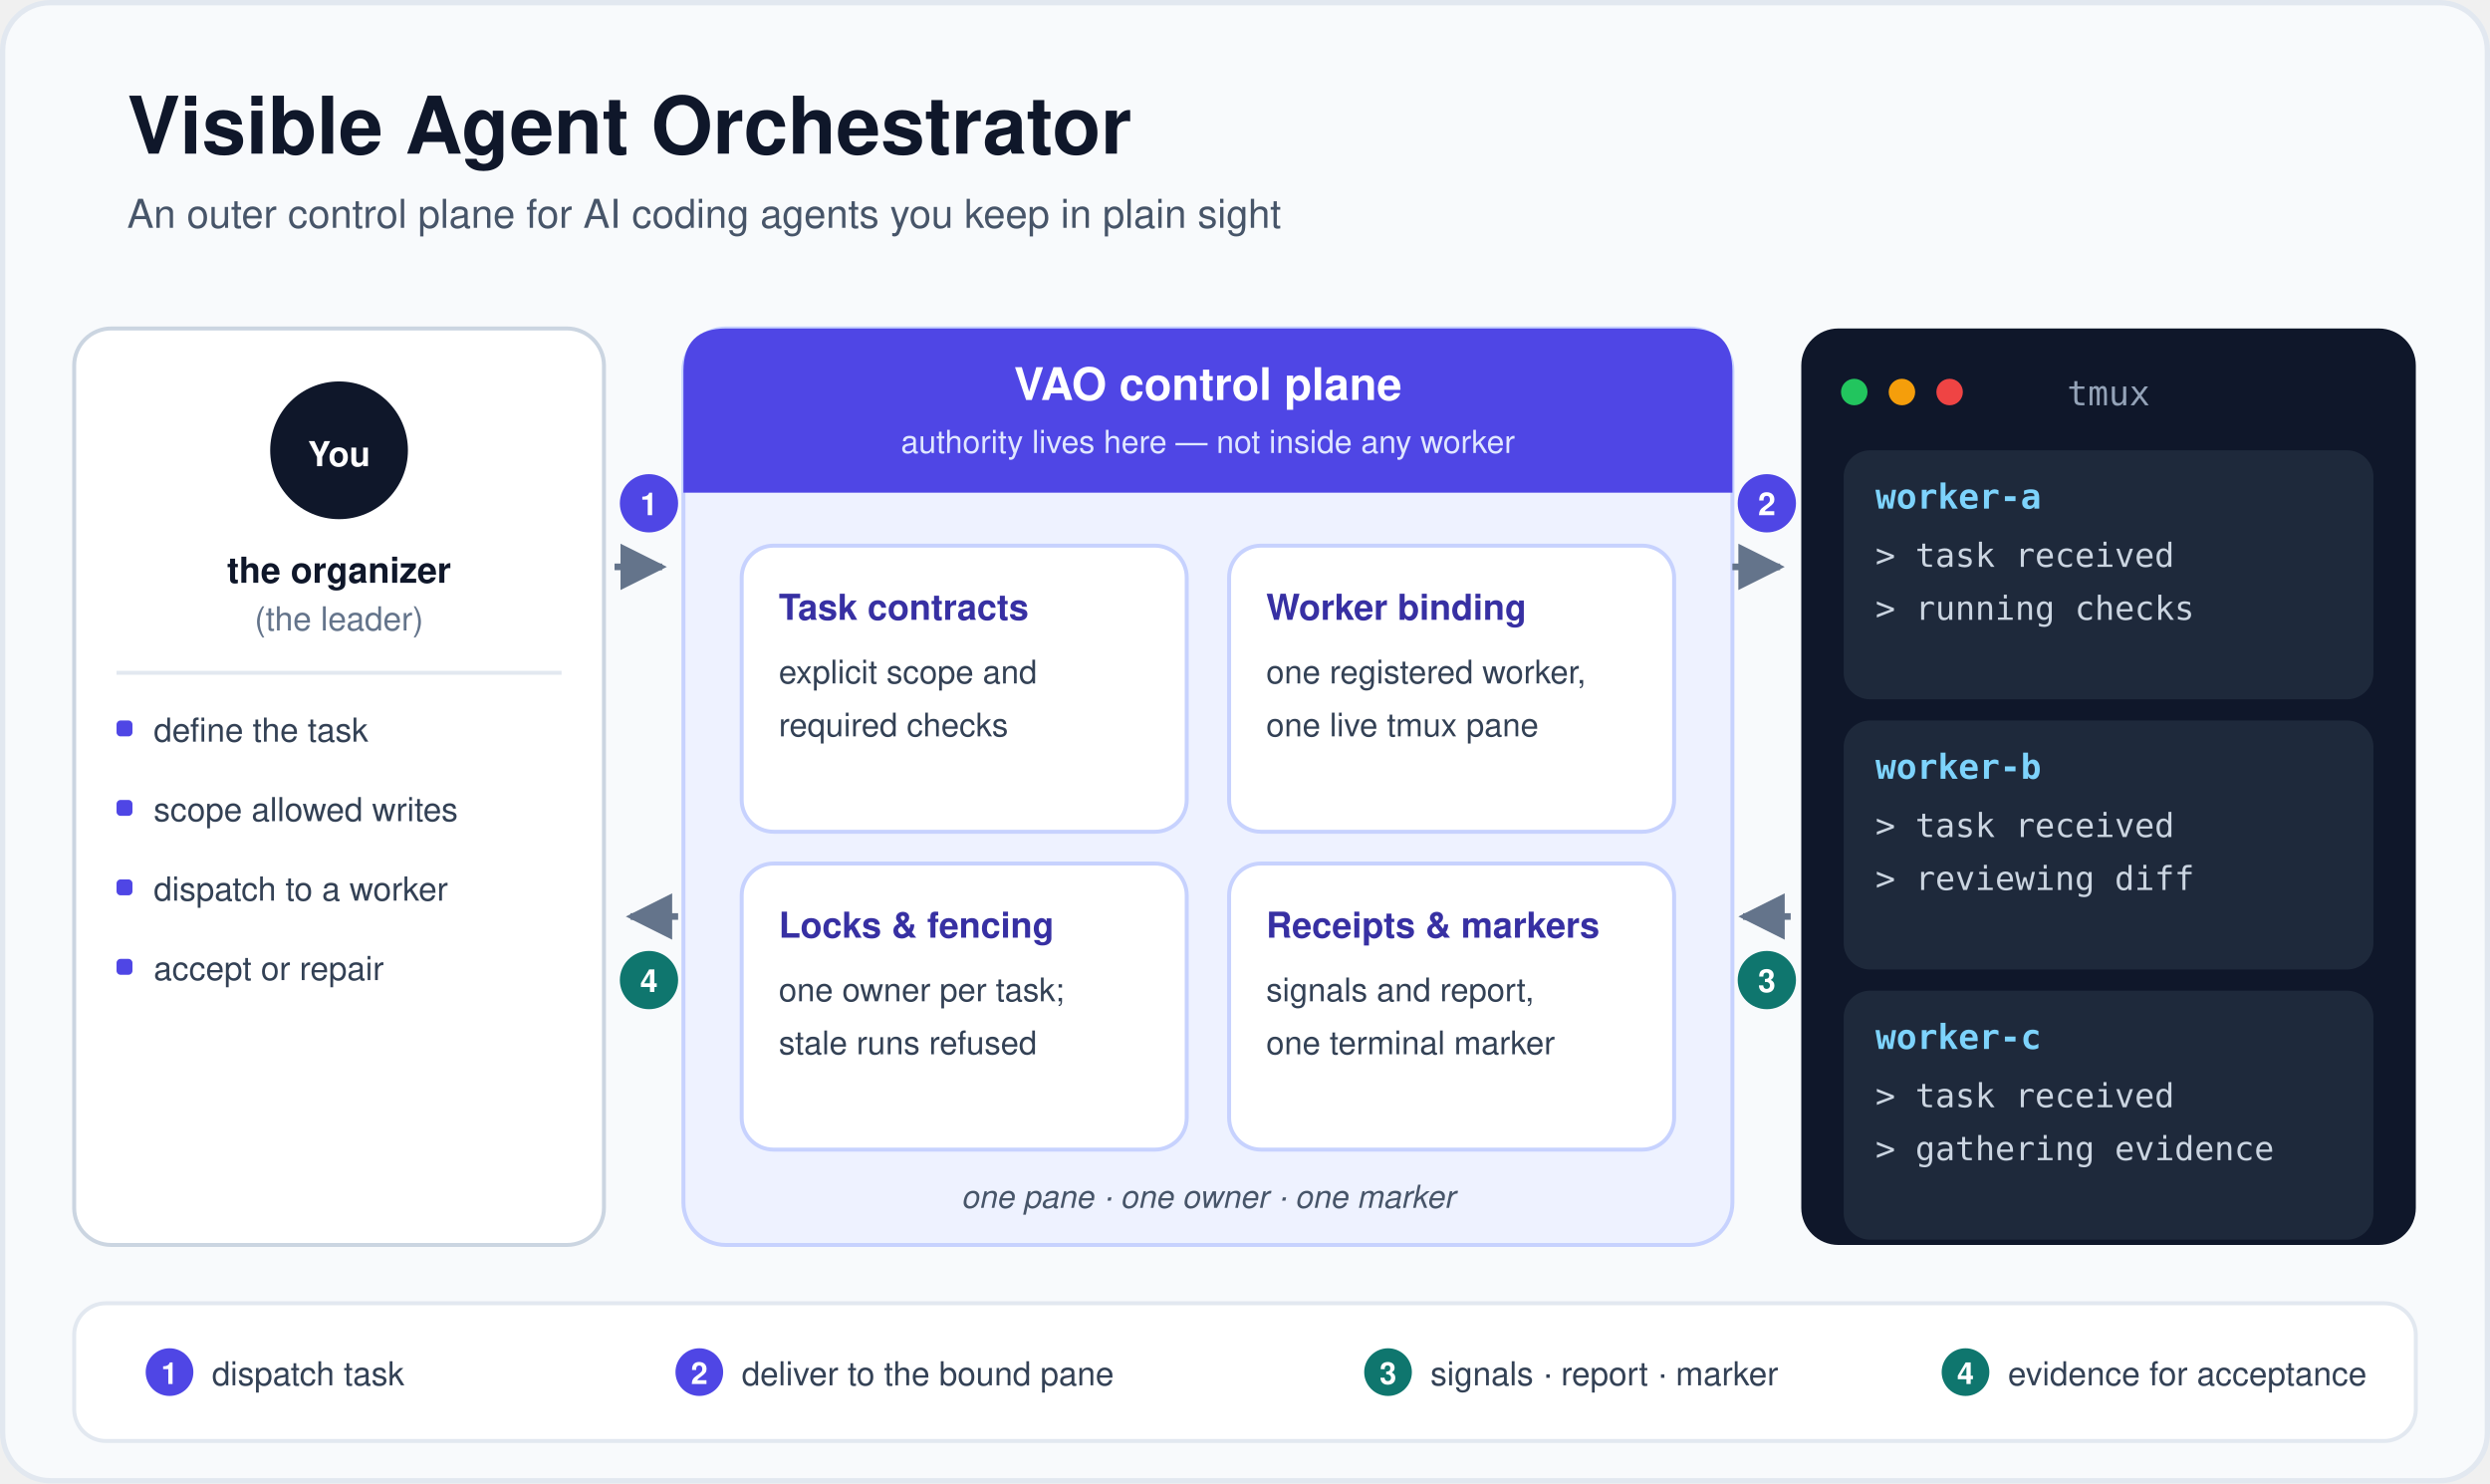
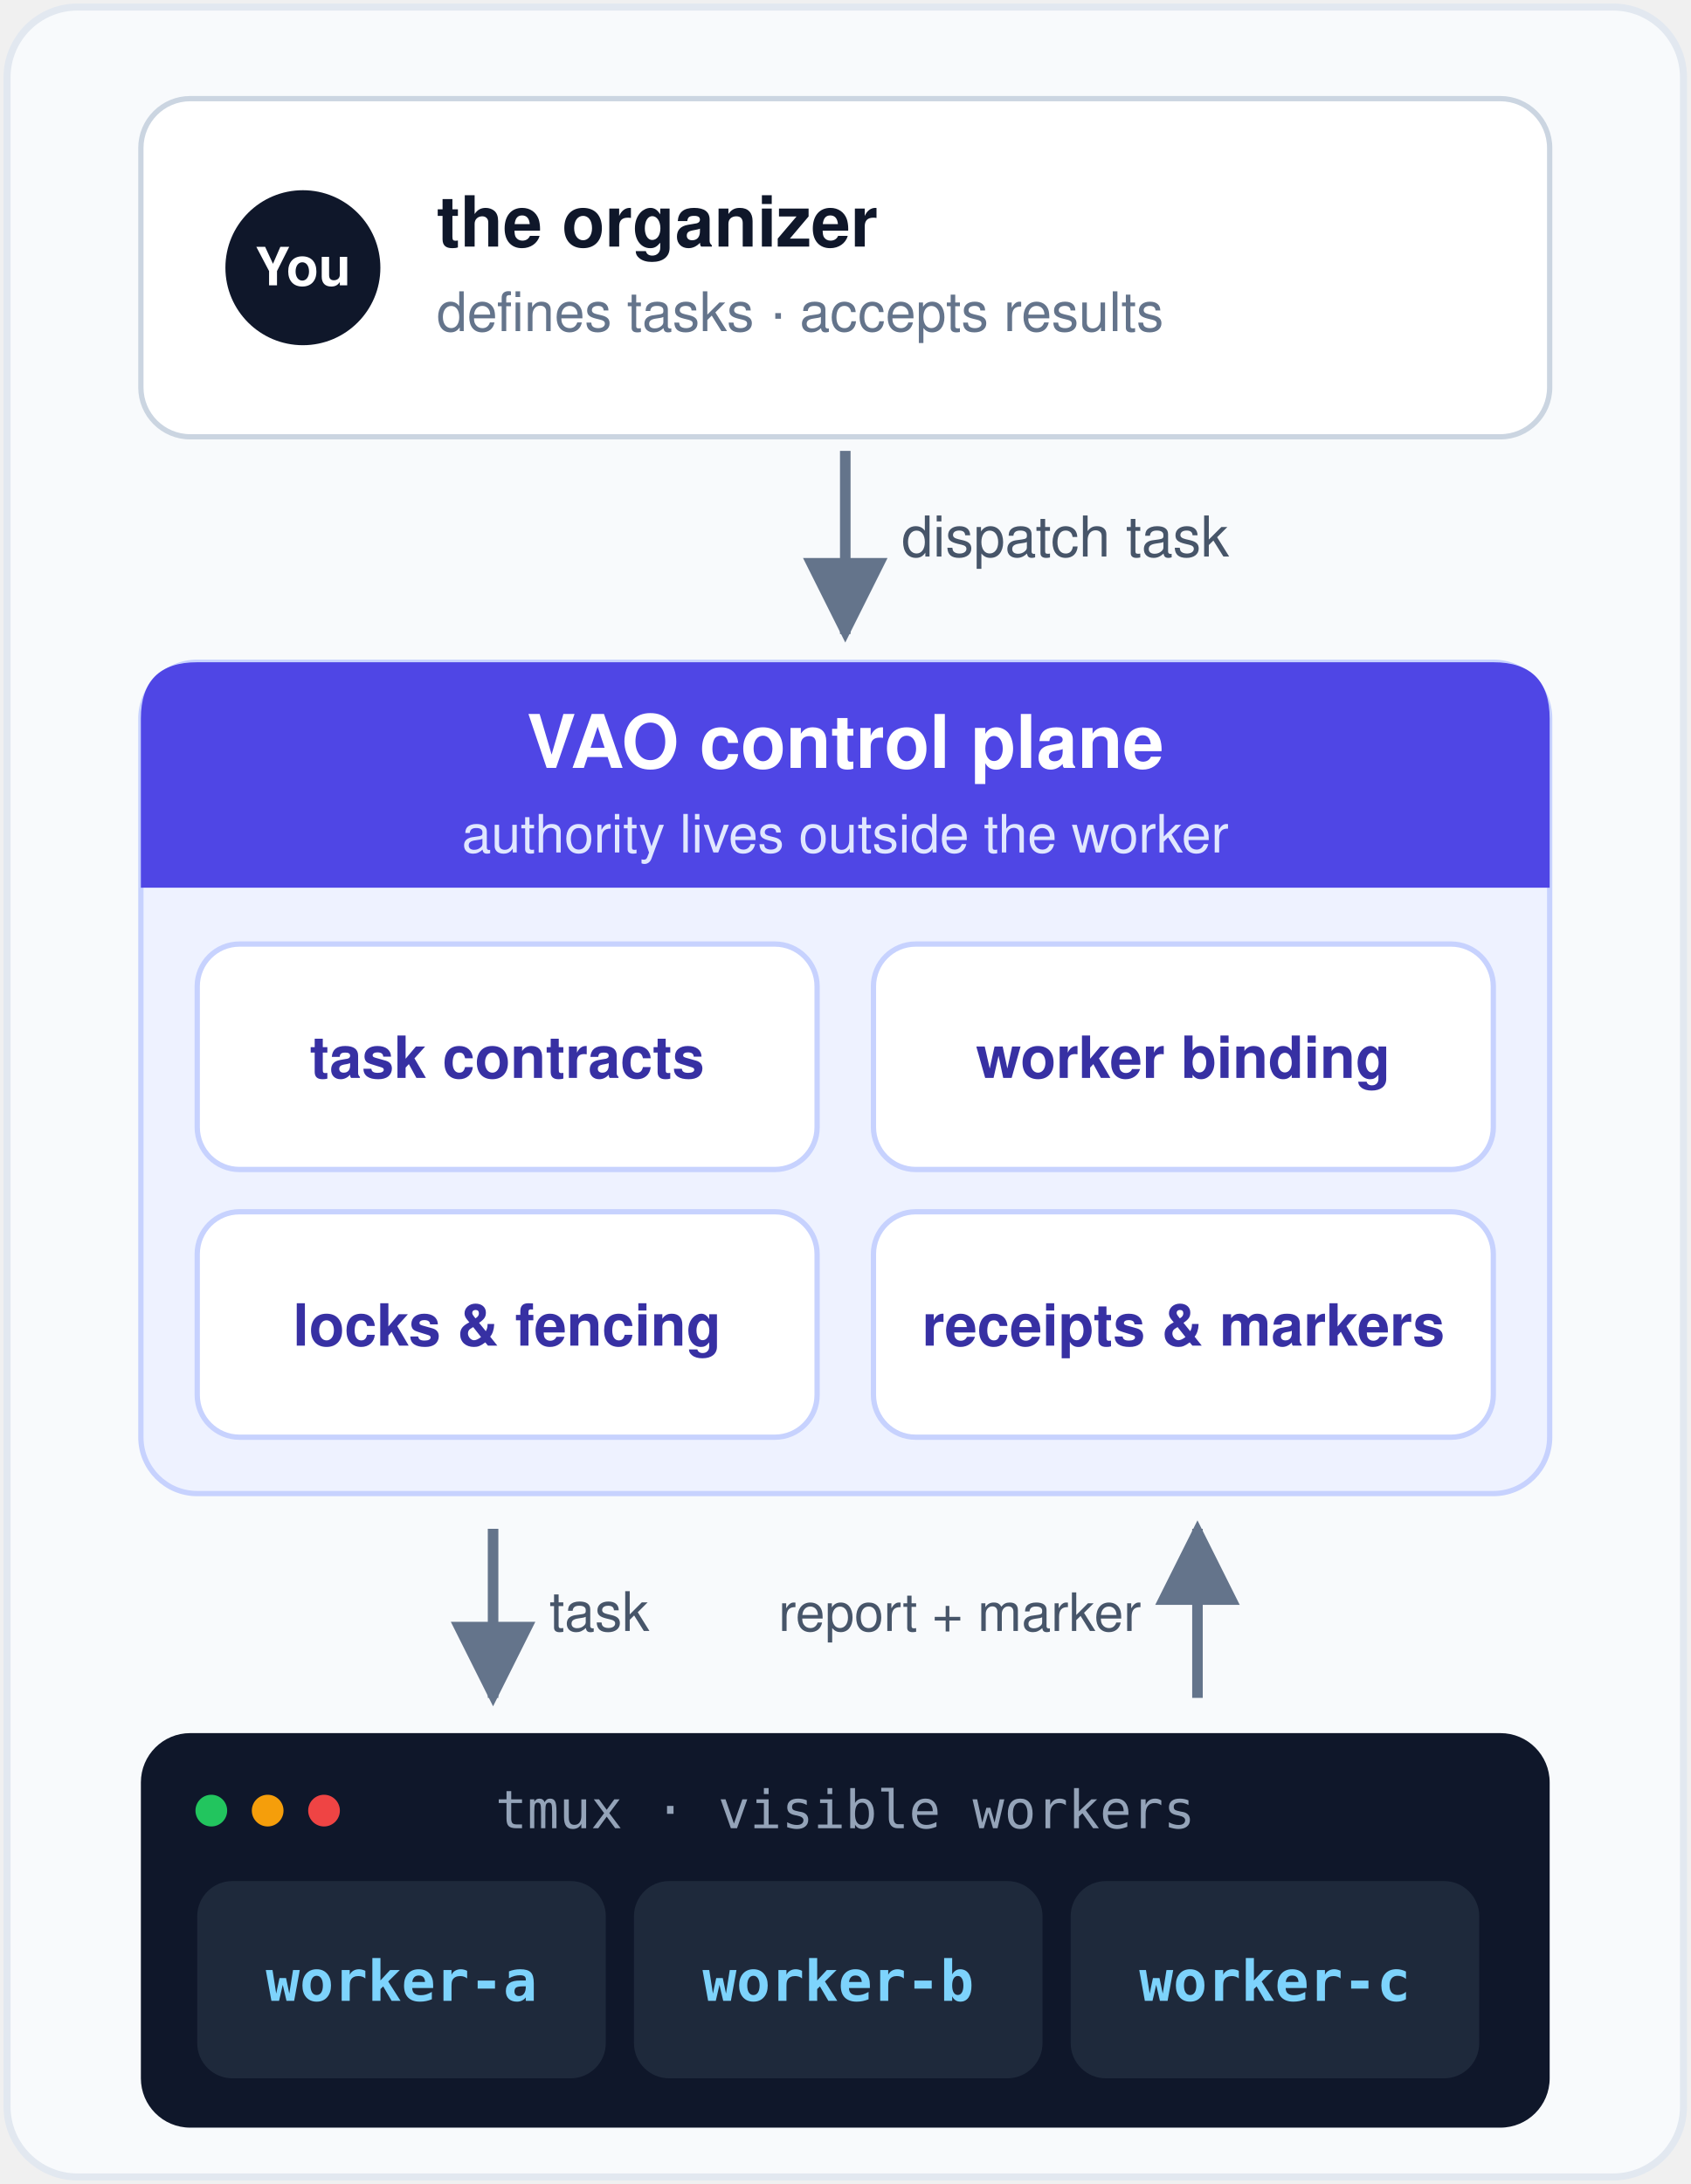
- <svg xmlns="http://www.w3.org/2000/svg" viewBox="0 0 940 560" role="img" aria-labelledby="vaoArchTitle vaoArchDesc">
+ <svg xmlns="http://www.w3.org/2000/svg" width="480" height="620" viewBox="0 0 480 620" role="img" aria-labelledby="vaoArchTitle vaoArchDesc">
  <defs>
-     <marker id="arrow" viewBox="0 0 10 10" refX="9" refY="5" markerWidth="7" markerHeight="7" orient="auto-start-reverse">
+     <marker id="archArrow" viewBox="0 0 10 10" refX="9" refY="5" markerWidth="8" markerHeight="8" orient="auto-start-reverse">
      <path d="M 0 0 L 10 5 L 0 10 z" fill="#64748b" />
    </marker>
  </defs>
  <style>
    .sans { font-family: ui-sans-serif, -apple-system, 'Segoe UI', Helvetica, Arial, sans-serif; }
    .mono { font-family: ui-monospace, 'SF Mono', Menlo, Consolas, monospace; }
  </style>
-   <rect x="1" y="1" width="938" height="558" rx="18" fill="#f8fafc" stroke="#e2e8f0" stroke-width="2" />
-   <text class="sans" x="48" y="58" font-size="30" font-weight="700" fill="#0f172a">Visible Agent Orchestrator</text>
-   <text class="sans" x="48" y="86" font-size="15" fill="#475569">An outer control plane for AI coding agents you keep in plain sight</text>
-   <rect x="28" y="124" width="200" height="346" rx="14" fill="#ffffff" stroke="#cbd5e1" stroke-width="1.5" />
-   <circle cx="128" cy="170" r="26" fill="#0f172a" />
-   <text class="sans" x="128" y="176" font-size="13" font-weight="700" fill="#ffffff" text-anchor="middle">You</text>
-   <text class="sans" x="128" y="220" font-size="13.5" font-weight="700" fill="#0f172a" text-anchor="middle">the organizer</text>
-   <text class="sans" x="128" y="238" font-size="12.5" fill="#64748b" text-anchor="middle">(the leader)</text>
-   <line x1="44" y1="254" x2="212" y2="254" stroke="#e2e8f0" stroke-width="1.5" />
-   <rect x="44" y="272" width="6" height="6" rx="1.5" fill="#4f46e5" />
-   <text class="sans" x="58" y="280" font-size="12.5" fill="#334155">define the task</text>
-   <rect x="44" y="302" width="6" height="6" rx="1.5" fill="#4f46e5" />
-   <text class="sans" x="58" y="310" font-size="12.5" fill="#334155">scope allowed writes</text>
-   <rect x="44" y="332" width="6" height="6" rx="1.5" fill="#4f46e5" />
-   <text class="sans" x="58" y="340" font-size="12.5" fill="#334155">dispatch to a worker</text>
-   <rect x="44" y="362" width="6" height="6" rx="1.5" fill="#4f46e5" />
-   <text class="sans" x="58" y="370" font-size="12.5" fill="#334155">accept or repair</text>
-   <rect x="258" y="124" width="396" height="346" rx="16" fill="#eef2ff" stroke="#c7d2fe" stroke-width="1.5" />
-   <path d="M 258 140 Q 258 124 274 124 L 638 124 Q 654 124 654 140 L 654 186 L 258 186 Z" fill="#4f46e5" />
-   <text class="sans" x="456" y="151" font-size="17" font-weight="700" fill="#ffffff" text-anchor="middle">VAO control plane</text>
-   <text class="sans" x="456" y="171" font-size="12" fill="#e0e7ff" text-anchor="middle">authority lives here — not inside any worker</text>
-   <rect x="280" y="206" width="168" height="108" rx="12" fill="#ffffff" stroke="#c7d2fe" stroke-width="1.5" />
-   <text class="sans" x="294" y="234" font-size="13.5" font-weight="700" fill="#3730a3">Task contracts</text>
-   <text class="sans" x="294" y="258" font-size="12.3" fill="#334155">explicit scope and</text>
-   <text class="sans" x="294" y="278" font-size="12.3" fill="#334155">required checks</text>
-   <rect x="464" y="206" width="168" height="108" rx="12" fill="#ffffff" stroke="#c7d2fe" stroke-width="1.5" />
-   <text class="sans" x="478" y="234" font-size="13.5" font-weight="700" fill="#3730a3">Worker binding</text>
-   <text class="sans" x="478" y="258" font-size="12.3" fill="#334155">one registered worker,</text>
-   <text class="sans" x="478" y="278" font-size="12.3" fill="#334155">one live tmux pane</text>
-   <rect x="280" y="326" width="168" height="108" rx="12" fill="#ffffff" stroke="#c7d2fe" stroke-width="1.5" />
-   <text class="sans" x="294" y="354" font-size="13.5" font-weight="700" fill="#3730a3">Locks &amp; fencing</text>
-   <text class="sans" x="294" y="378" font-size="12.3" fill="#334155">one owner per task;</text>
-   <text class="sans" x="294" y="398" font-size="12.3" fill="#334155">stale runs refused</text>
-   <rect x="464" y="326" width="168" height="108" rx="12" fill="#ffffff" stroke="#c7d2fe" stroke-width="1.5" />
-   <text class="sans" x="478" y="354" font-size="13.5" font-weight="700" fill="#3730a3">Receipts &amp; markers</text>
-   <text class="sans" x="478" y="378" font-size="12.3" fill="#334155">signals and report,</text>
-   <text class="sans" x="478" y="398" font-size="12.3" fill="#334155">one terminal marker</text>
-   <text class="sans" x="456" y="456" font-size="12" font-style="italic" fill="#475569" text-anchor="middle">one pane · one owner · one marker</text>
-   <rect x="680" y="124" width="232" height="346" rx="14" fill="#0f172a" />
-   <circle cx="700" cy="148" r="5" fill="#22c55e" />
-   <circle cx="718" cy="148" r="5" fill="#f59e0b" />
-   <circle cx="736" cy="148" r="5" fill="#ef4444" />
-   <text class="mono" x="796" y="153" font-size="13" fill="#94a3b8" text-anchor="middle">tmux</text>
-   <rect x="696" y="170" width="200" height="94" rx="10" fill="#1e293b" />
-   <text class="mono" x="708" y="192" font-size="13" font-weight="700" fill="#7dd3fc">worker-a</text>
-   <text class="mono" x="708" y="214" font-size="12.5" fill="#cbd5e1">&gt; task received</text>
-   <text class="mono" x="708" y="234" font-size="12.5" fill="#cbd5e1">&gt; running checks</text>
-   <rect x="696" y="272" width="200" height="94" rx="10" fill="#1e293b" />
-   <text class="mono" x="708" y="294" font-size="13" font-weight="700" fill="#7dd3fc">worker-b</text>
-   <text class="mono" x="708" y="316" font-size="12.5" fill="#cbd5e1">&gt; task received</text>
-   <text class="mono" x="708" y="336" font-size="12.5" fill="#cbd5e1">&gt; reviewing diff</text>
-   <rect x="696" y="374" width="200" height="94" rx="10" fill="#1e293b" />
-   <text class="mono" x="708" y="396" font-size="13" font-weight="700" fill="#7dd3fc">worker-c</text>
-   <text class="mono" x="708" y="418" font-size="12.5" fill="#cbd5e1">&gt; task received</text>
-   <text class="mono" x="708" y="438" font-size="12.5" fill="#cbd5e1">&gt; gathering evidence</text>
-   <line x1="232" y1="214" x2="250" y2="214" stroke="#64748b" stroke-width="2.5" marker-end="url(#arrow)" />
-   <circle cx="245" cy="190" r="11" fill="#4f46e5" />
-   <text class="sans" x="245" y="194.5" font-size="12" font-weight="700" fill="#ffffff" text-anchor="middle">1</text>
-   <line x1="654" y1="214" x2="672" y2="214" stroke="#64748b" stroke-width="2.5" marker-end="url(#arrow)" />
-   <circle cx="667" cy="190" r="11" fill="#4f46e5" />
-   <text class="sans" x="667" y="194.5" font-size="12" font-weight="700" fill="#ffffff" text-anchor="middle">2</text>
-   <line x1="676" y1="346" x2="658" y2="346" stroke="#64748b" stroke-width="2.5" marker-end="url(#arrow)" />
-   <circle cx="667" cy="370" r="11" fill="#0f766e" />
-   <text class="sans" x="667" y="374.5" font-size="12" font-weight="700" fill="#ffffff" text-anchor="middle">3</text>
-   <line x1="256" y1="346" x2="238" y2="346" stroke="#64748b" stroke-width="2.5" marker-end="url(#arrow)" />
-   <circle cx="245" cy="370" r="11" fill="#0f766e" />
-   <text class="sans" x="245" y="374.5" font-size="12" font-weight="700" fill="#ffffff" text-anchor="middle">4</text>
-   <rect x="28" y="492" width="884" height="52" rx="12" fill="#ffffff" stroke="#e2e8f0" stroke-width="1.5" />
-   <circle cx="64" cy="518" r="9" fill="#4f46e5" />
-   <text class="sans" x="64" y="522.5" font-size="11.5" font-weight="700" fill="#ffffff" text-anchor="middle">1</text>
-   <text class="sans" x="80" y="523" font-size="12.5" fill="#334155">dispatch task</text>
-   <circle cx="264" cy="518" r="9" fill="#4f46e5" />
-   <text class="sans" x="264" y="522.5" font-size="11.5" font-weight="700" fill="#ffffff" text-anchor="middle">2</text>
-   <text class="sans" x="280" y="523" font-size="12.5" fill="#334155">deliver to the bound pane</text>
-   <circle cx="524" cy="518" r="9" fill="#0f766e" />
-   <text class="sans" x="524" y="522.5" font-size="11.5" font-weight="700" fill="#ffffff" text-anchor="middle">3</text>
-   <text class="sans" x="540" y="523" font-size="12.5" fill="#334155">signals · report · marker</text>
-   <circle cx="742" cy="518" r="9" fill="#0f766e" />
-   <text class="sans" x="742" y="522.5" font-size="11.5" font-weight="700" fill="#ffffff" text-anchor="middle">4</text>
-   <text class="sans" x="758" y="523" font-size="12.5" fill="#334155">evidence for acceptance</text>
+   <rect x="2" y="2" width="476" height="616" rx="20" fill="#f8fafc" stroke="#e2e8f0" stroke-width="2" />
+   <rect x="40" y="28" width="400" height="96" rx="14" fill="#ffffff" stroke="#cbd5e1" stroke-width="1.5" />
+   <circle cx="86" cy="76" r="22" fill="#0f172a" />
+   <text class="sans" x="86" y="81" font-size="15" font-weight="700" fill="#ffffff" text-anchor="middle">You</text>
+   <text class="sans" x="124" y="70" font-size="20" font-weight="700" fill="#0f172a">the organizer</text>
+   <text class="sans" x="124" y="94" font-size="15.5" fill="#64748b">defines tasks · accepts results</text>
+   <line x1="240" y1="128" x2="240" y2="180" stroke="#64748b" stroke-width="3" marker-end="url(#archArrow)" />
+   <text class="sans" x="256" y="158" font-size="16" fill="#475569">dispatch task</text>
+   <rect x="40" y="188" width="400" height="236" rx="16" fill="#eef2ff" stroke="#c7d2fe" stroke-width="1.5" />
+   <path d="M 40 204 Q 40 188 56 188 L 424 188 Q 440 188 440 204 L 440 252 L 40 252 Z" fill="#4f46e5" />
+   <text class="sans" x="240" y="218" font-size="21" font-weight="700" fill="#ffffff" text-anchor="middle">VAO control plane</text>
+   <text class="sans" x="240" y="242" font-size="15" fill="#e0e7ff" text-anchor="middle">authority lives outside the worker</text>
+   <rect x="56" y="268" width="176" height="64" rx="12" fill="#ffffff" stroke="#c7d2fe" stroke-width="1.5" />
+   <text class="sans" x="144" y="306" font-size="16.5" font-weight="700" fill="#3730a3" text-anchor="middle">task contracts</text>
+   <rect x="248" y="268" width="176" height="64" rx="12" fill="#ffffff" stroke="#c7d2fe" stroke-width="1.5" />
+   <text class="sans" x="336" y="306" font-size="16.5" font-weight="700" fill="#3730a3" text-anchor="middle">worker binding</text>
+   <rect x="56" y="344" width="176" height="64" rx="12" fill="#ffffff" stroke="#c7d2fe" stroke-width="1.5" />
+   <text class="sans" x="144" y="382" font-size="16.5" font-weight="700" fill="#3730a3" text-anchor="middle">locks &amp; fencing</text>
+   <rect x="248" y="344" width="176" height="64" rx="12" fill="#ffffff" stroke="#c7d2fe" stroke-width="1.5" />
+   <text class="sans" x="336" y="382" font-size="16.5" font-weight="700" fill="#3730a3" text-anchor="middle">receipts &amp; markers</text>
+   <line x1="140" y1="434" x2="140" y2="482" stroke="#64748b" stroke-width="3" marker-end="url(#archArrow)" />
+   <text class="sans" x="156" y="463" font-size="15.5" fill="#475569">task</text>
+   <line x1="340" y1="482" x2="340" y2="434" stroke="#64748b" stroke-width="3" marker-end="url(#archArrow)" />
+   <text class="sans" x="324" y="463" font-size="15" fill="#475569" text-anchor="end">report + marker</text>
+   <rect x="40" y="492" width="400" height="112" rx="14" fill="#0f172a" />
+   <circle cx="60" cy="514" r="4.5" fill="#22c55e" />
+   <circle cx="76" cy="514" r="4.5" fill="#f59e0b" />
+   <circle cx="92" cy="514" r="4.5" fill="#ef4444" />
+   <text class="mono" x="240" y="519" font-size="15" fill="#94a3b8" text-anchor="middle">tmux · visible workers</text>
+   <rect x="56" y="534" width="116" height="56" rx="10" fill="#1e293b" />
+   <text class="mono" x="114" y="568" font-size="16" font-weight="700" fill="#7dd3fc" text-anchor="middle">worker-a</text>
+   <rect x="180" y="534" width="116" height="56" rx="10" fill="#1e293b" />
+   <text class="mono" x="238" y="568" font-size="16" font-weight="700" fill="#7dd3fc" text-anchor="middle">worker-b</text>
+   <rect x="304" y="534" width="116" height="56" rx="10" fill="#1e293b" />
+   <text class="mono" x="362" y="568" font-size="16" font-weight="700" fill="#7dd3fc" text-anchor="middle">worker-c</text>
</svg>
